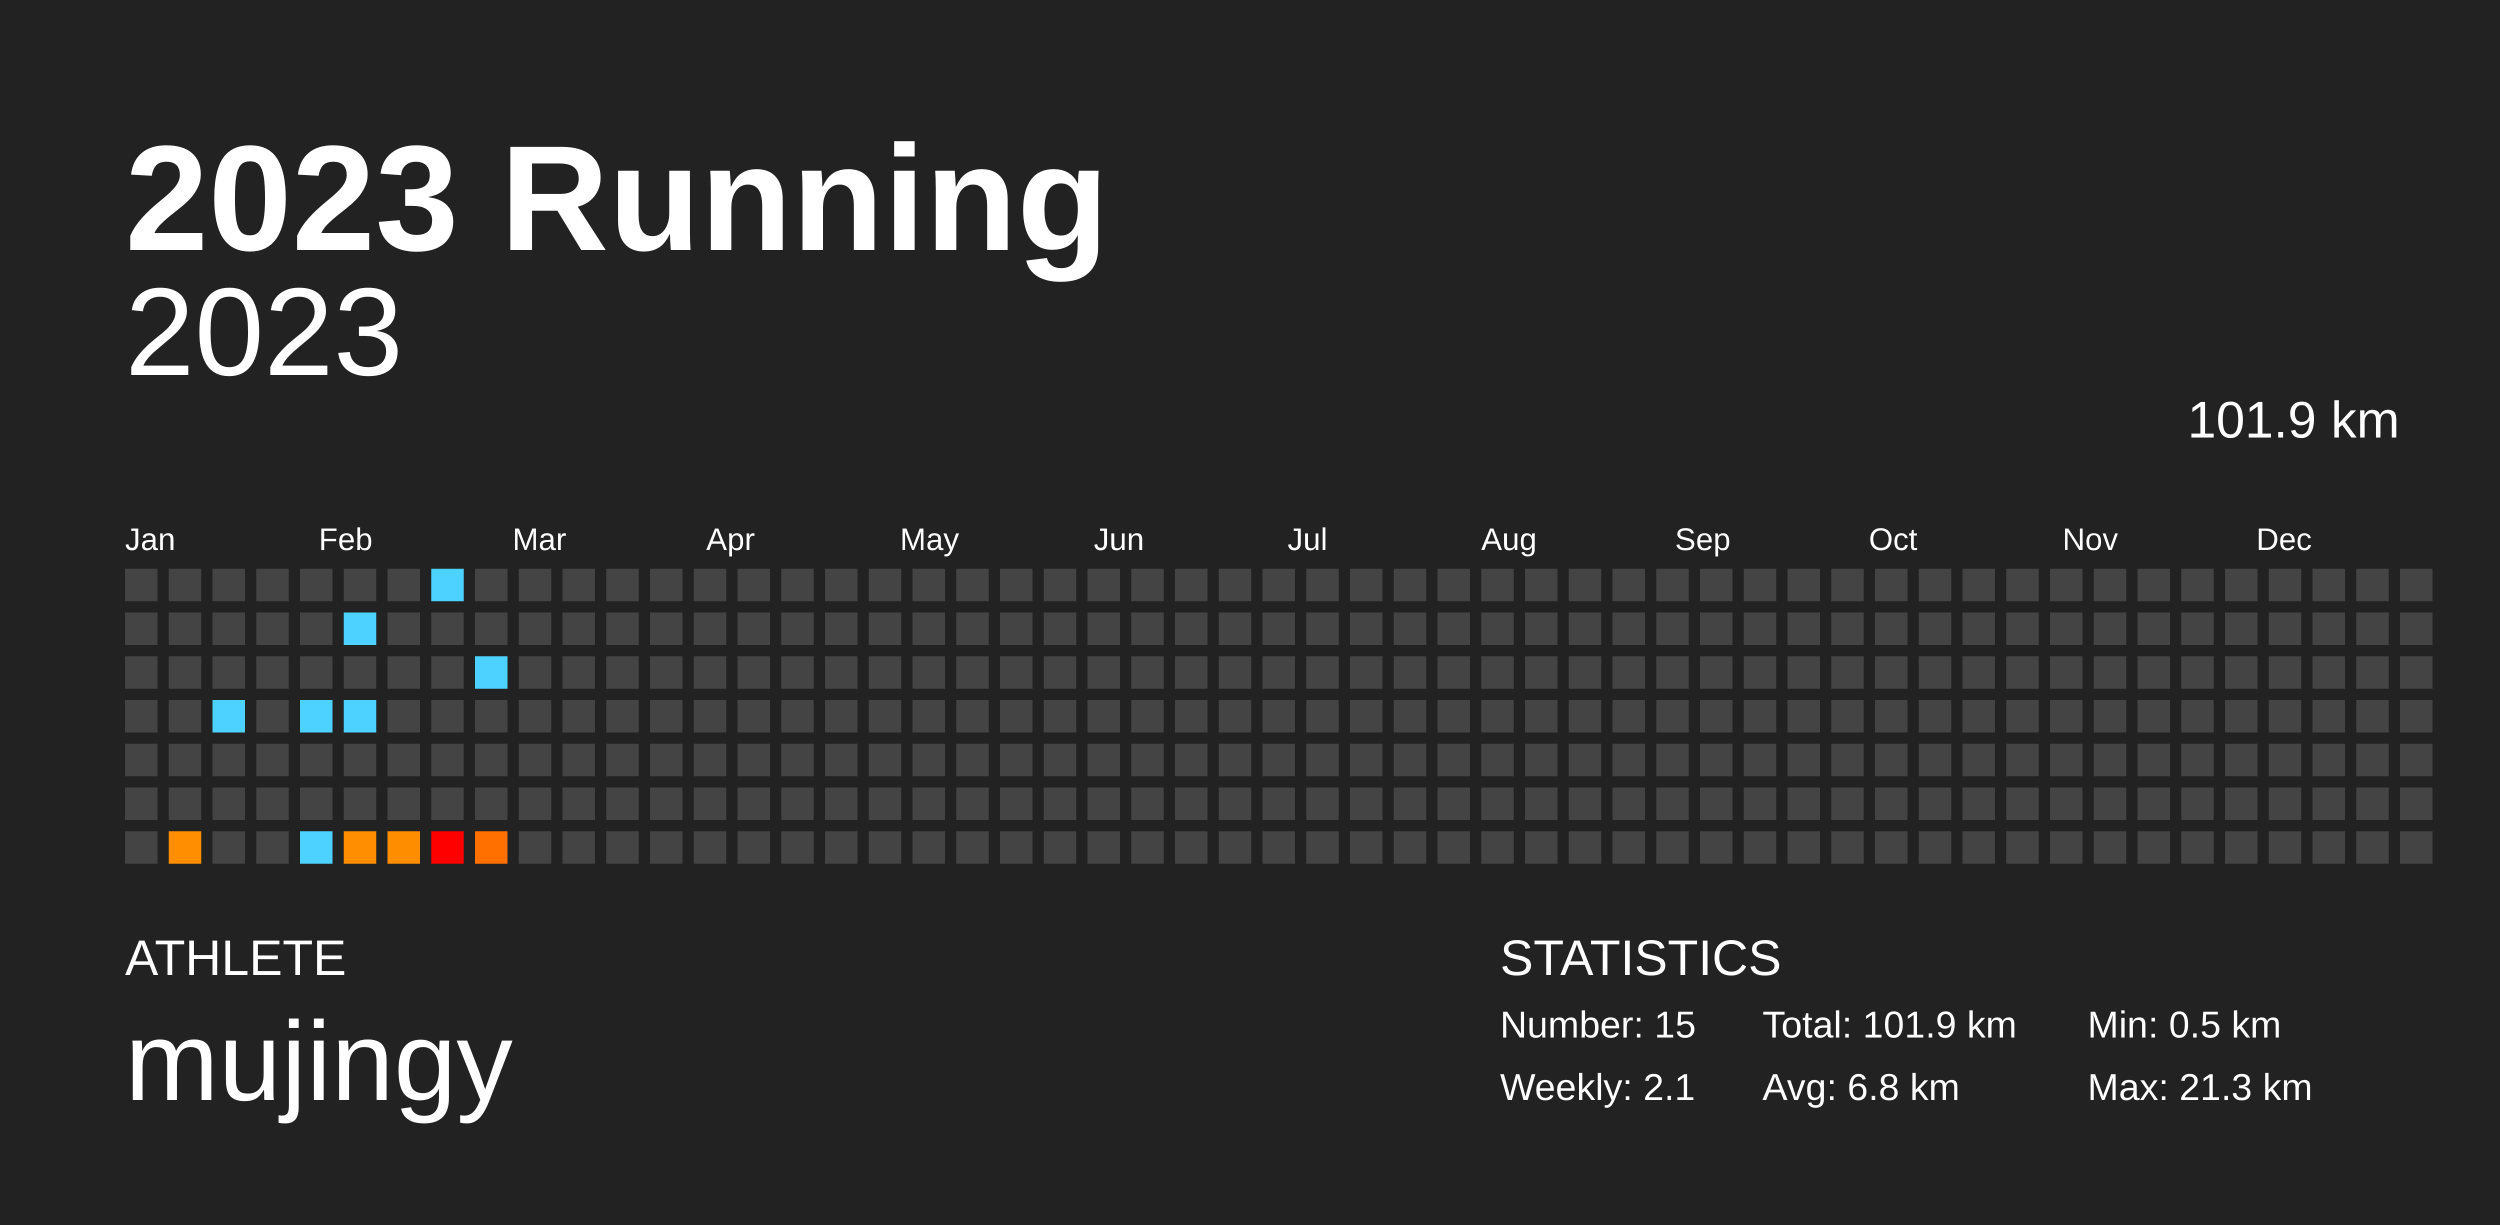
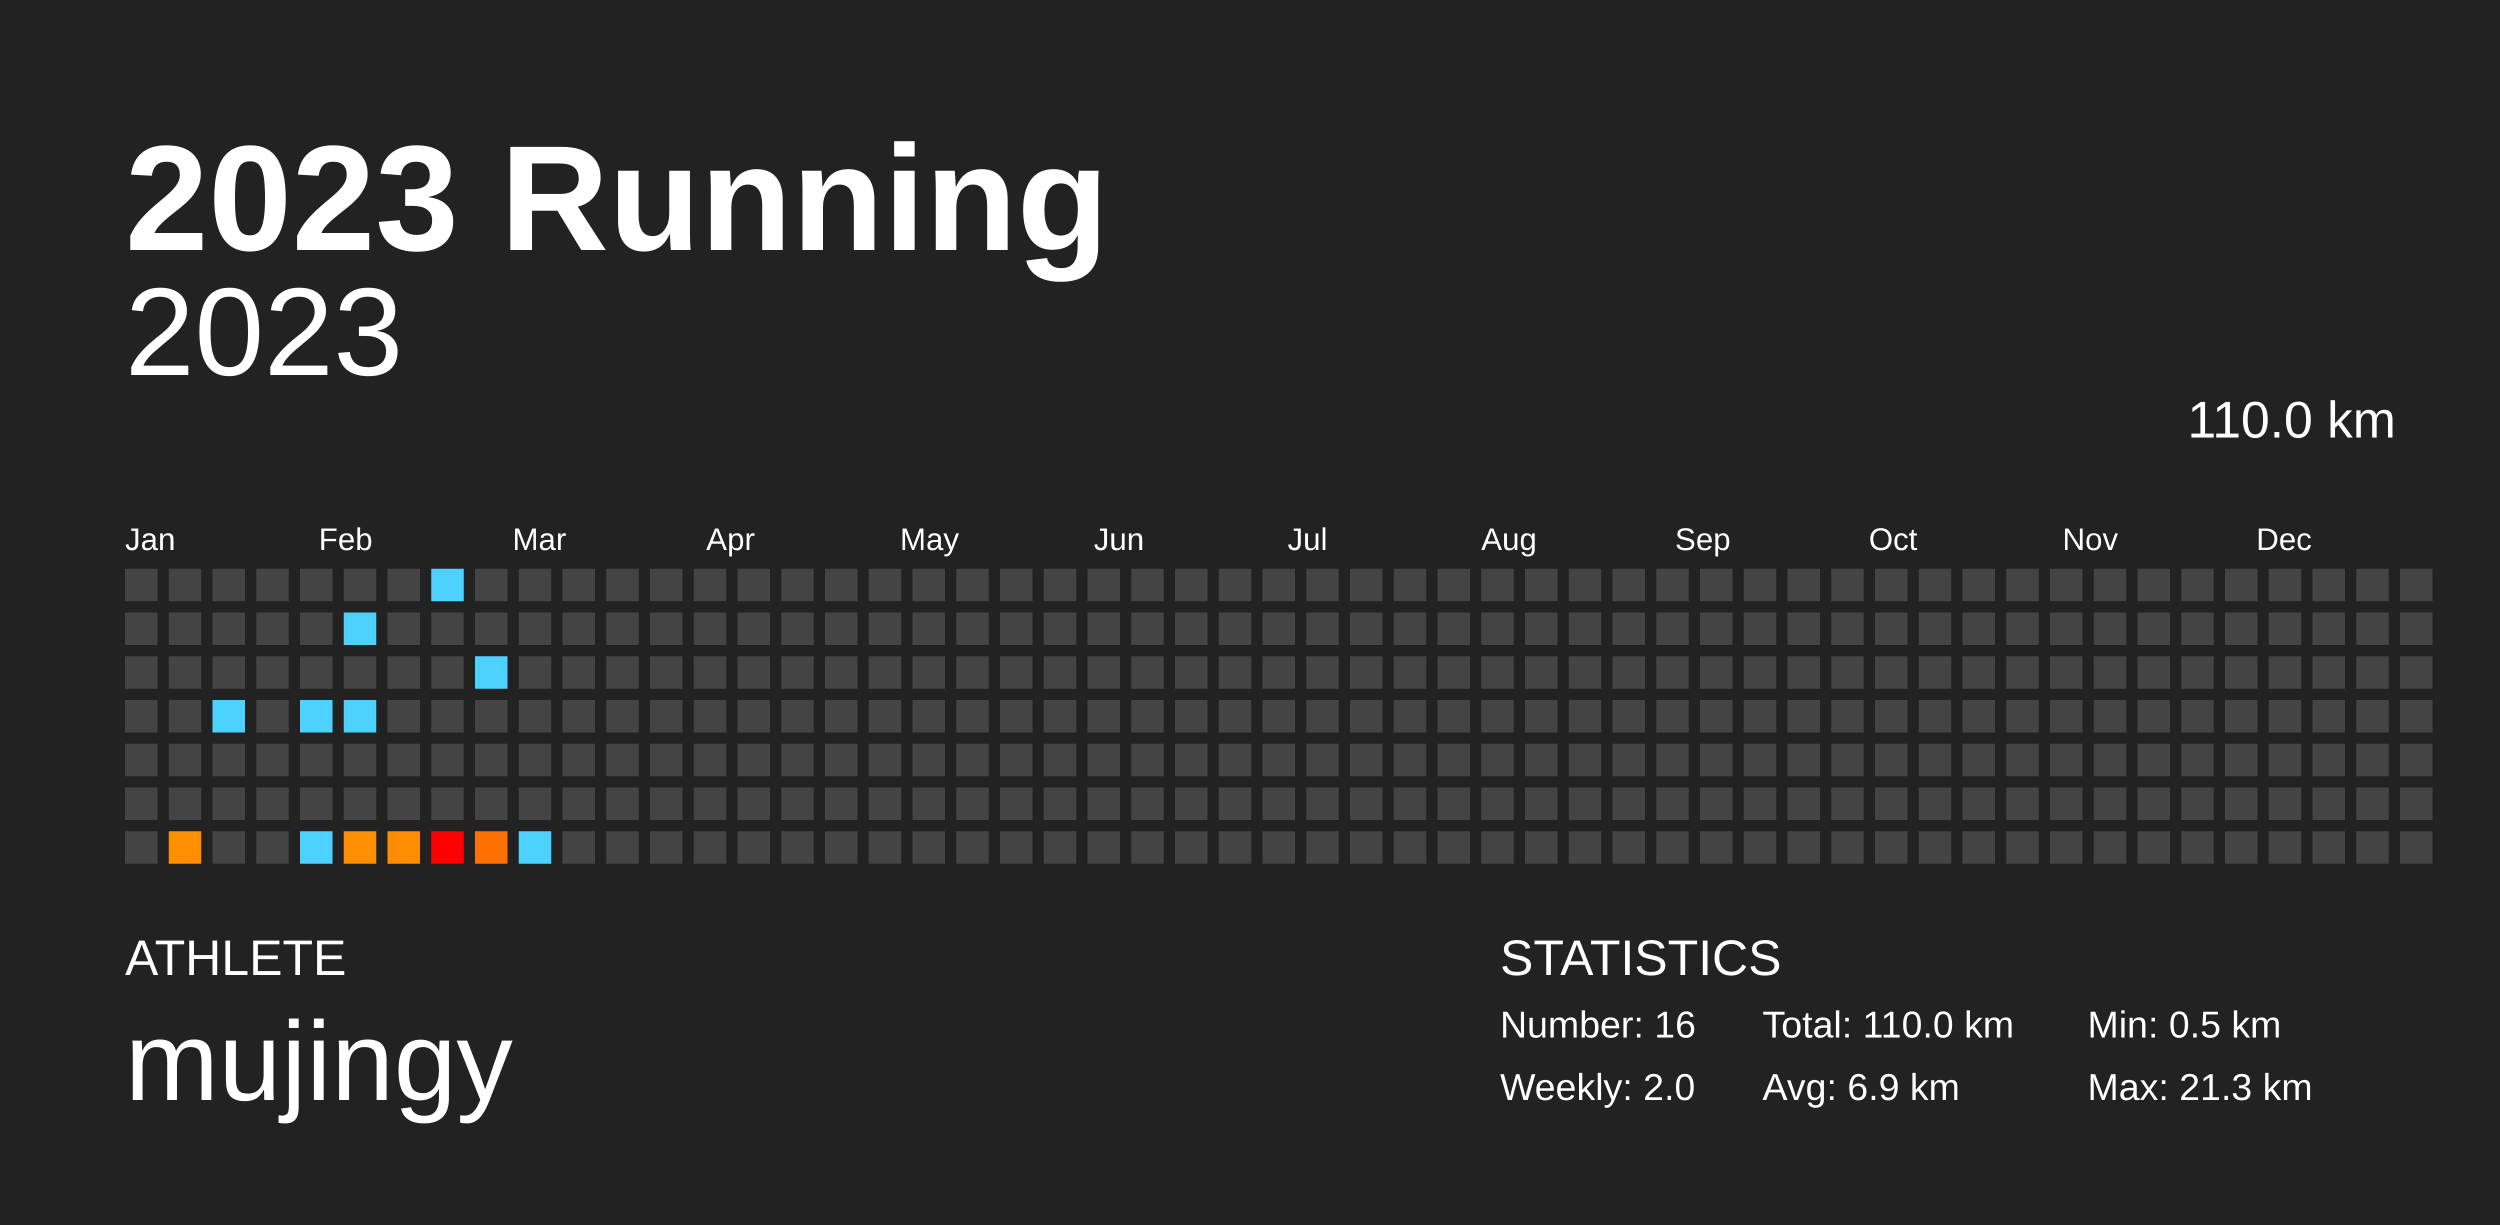
<svg xmlns="http://www.w3.org/2000/svg" baseProfile="full" height="98mm" version="1.1" viewBox="0,0,200,98" width="200mm">
  <defs />
  <rect fill="#222222" height="98" width="200" x="0" y="0" />
  <text fill="#FFFFFF" style="font-size:12px; font-family:Arial; font-weight:bold;" x="10" y="20">2023 Running</text>
  <text fill="#FFFFFF" style="font-size:4px; font-family:Arial" x="10" y="78">ATHLETE</text>
  <text fill="#FFFFFF" style="font-size:9px; font-family:Arial" x="10" y="88">mujingy</text>
  <text fill="#FFFFFF" style="font-size:4px; font-family:Arial" x="120" y="78">STATISTICS</text>
-   <text fill="#FFFFFF" style="font-size:3px; font-family:Arial" x="120" y="83">Number: 15</text>
-   <text fill="#FFFFFF" style="font-size:3px; font-family:Arial" x="120" y="88">Weekly: 2.1</text>
-   <text fill="#FFFFFF" style="font-size:3px; font-family:Arial" x="141" y="83">Total: 101.9 km</text>
-   <text fill="#FFFFFF" style="font-size:3px; font-family:Arial" x="141" y="88">Avg: 6.8 km</text>
+   <text fill="#FFFFFF" style="font-size:3px; font-family:Arial" x="120" y="83">Number: 16</text>
+   <text fill="#FFFFFF" style="font-size:3px; font-family:Arial" x="120" y="88">Weekly: 2.0</text>
+   <text fill="#FFFFFF" style="font-size:3px; font-family:Arial" x="141" y="83">Total: 110.0 km</text>
+   <text fill="#FFFFFF" style="font-size:3px; font-family:Arial" x="141" y="88">Avg: 6.9 km</text>
  <text fill="#FFFFFF" style="font-size:3px; font-family:Arial" x="167" y="83">Min: 0.5 km</text>
  <text fill="#FFFFFF" style="font-size:3px; font-family:Arial" x="167" y="88">Max: 21.3 km</text>
  <text alignment-baseline="hanging" fill="#FFFFFF" style="font-size:10.0px; font-family:Arial;" x="10" y="30">2023</text>
-   <text alignment-baseline="hanging" fill="#FFFFFF" style="font-size:4.125px; font-family:Arial;" x="175" y="35">101.9 km</text>
+   <text alignment-baseline="hanging" fill="#FFFFFF" style="font-size:4.125px; font-family:Arial;" x="175" y="35">110.0 km</text>
  <text fill="#FFFFFF" style="font-size:2.5px; font-family:Arial" x="10.0" y="44">Jan</text>
  <text fill="#FFFFFF" style="font-size:2.5px; font-family:Arial" x="25.5" y="44">Feb</text>
  <text fill="#FFFFFF" style="font-size:2.5px; font-family:Arial" x="41.0" y="44">Mar</text>
  <text fill="#FFFFFF" style="font-size:2.5px; font-family:Arial" x="56.5" y="44">Apr</text>
  <text fill="#FFFFFF" style="font-size:2.5px; font-family:Arial" x="72.0" y="44">May</text>
  <text fill="#FFFFFF" style="font-size:2.5px; font-family:Arial" x="87.5" y="44">Jun</text>
  <text fill="#FFFFFF" style="font-size:2.5px; font-family:Arial" x="103.0" y="44">Jul</text>
  <text fill="#FFFFFF" style="font-size:2.5px; font-family:Arial" x="118.5" y="44">Aug</text>
  <text fill="#FFFFFF" style="font-size:2.5px; font-family:Arial" x="134.0" y="44">Sep</text>
  <text fill="#FFFFFF" style="font-size:2.5px; font-family:Arial" x="149.5" y="44">Oct</text>
  <text fill="#FFFFFF" style="font-size:2.5px; font-family:Arial" x="165.0" y="44">Nov</text>
  <text fill="#FFFFFF" style="font-size:2.5px; font-family:Arial" x="180.5" y="44">Dec</text>
  <rect fill="#444444" height="2.6" width="2.6" x="10.0" y="45.5" />
  <rect fill="#444444" height="2.6" width="2.6" x="10.0" y="49.0" />
  <rect fill="#444444" height="2.6" width="2.6" x="10.0" y="52.5" />
  <rect fill="#444444" height="2.6" width="2.6" x="10.0" y="56.0" />
  <rect fill="#444444" height="2.6" width="2.6" x="10.0" y="59.5" />
  <rect fill="#444444" height="2.6" width="2.6" x="10.0" y="63.0" />
  <rect fill="#444444" height="2.6" width="2.6" x="10.0" y="66.5" />
  <rect fill="#444444" height="2.6" width="2.6" x="13.5" y="45.5" />
  <rect fill="#444444" height="2.6" width="2.6" x="13.5" y="49.0" />
  <rect fill="#444444" height="2.6" width="2.6" x="13.5" y="52.5" />
  <rect fill="#444444" height="2.6" width="2.6" x="13.5" y="56.0" />
  <rect fill="#444444" height="2.6" width="2.6" x="13.5" y="59.5" />
  <rect fill="#444444" height="2.6" width="2.6" x="13.5" y="63.0" />
  <rect fill="#ff8e00" height="2.6" width="2.6" x="13.5" y="66.5" />
  <rect fill="#444444" height="2.6" width="2.6" x="17.0" y="45.5" />
  <rect fill="#444444" height="2.6" width="2.6" x="17.0" y="49.0" />
  <rect fill="#444444" height="2.6" width="2.6" x="17.0" y="52.5" />
  <rect fill="#4dd2ff" height="2.6" width="2.6" x="17.0" y="56.0" />
  <rect fill="#444444" height="2.6" width="2.6" x="17.0" y="59.5" />
  <rect fill="#444444" height="2.6" width="2.6" x="17.0" y="63.0" />
  <rect fill="#444444" height="2.6" width="2.6" x="17.0" y="66.5" />
  <rect fill="#444444" height="2.6" width="2.6" x="20.5" y="45.5" />
  <rect fill="#444444" height="2.6" width="2.6" x="20.5" y="49.0" />
  <rect fill="#444444" height="2.6" width="2.6" x="20.5" y="52.5" />
  <rect fill="#444444" height="2.6" width="2.6" x="20.5" y="56.0" />
  <rect fill="#444444" height="2.6" width="2.6" x="20.5" y="59.5" />
  <rect fill="#444444" height="2.6" width="2.6" x="20.5" y="63.0" />
  <rect fill="#444444" height="2.6" width="2.6" x="20.5" y="66.5" />
  <rect fill="#444444" height="2.6" width="2.6" x="24.0" y="45.5" />
  <rect fill="#444444" height="2.6" width="2.6" x="24.0" y="49.0" />
  <rect fill="#444444" height="2.6" width="2.6" x="24.0" y="52.5" />
  <rect fill="#4dd2ff" height="2.6" width="2.6" x="24.0" y="56.0" />
  <rect fill="#444444" height="2.6" width="2.6" x="24.0" y="59.5" />
  <rect fill="#444444" height="2.6" width="2.6" x="24.0" y="63.0" />
  <rect fill="#4dd2ff" height="2.6" width="2.6" x="24.0" y="66.5" />
  <rect fill="#444444" height="2.6" width="2.6" x="27.5" y="45.5" />
  <rect fill="#4dd2ff" height="2.6" width="2.6" x="27.5" y="49.0" />
  <rect fill="#444444" height="2.6" width="2.6" x="27.5" y="52.5" />
  <rect fill="#4dd2ff" height="2.6" width="2.6" x="27.5" y="56.0" />
  <rect fill="#444444" height="2.6" width="2.6" x="27.5" y="59.5" />
  <rect fill="#444444" height="2.6" width="2.6" x="27.5" y="63.0" />
  <rect fill="#ff8e00" height="2.6" width="2.6" x="27.5" y="66.5" />
  <rect fill="#444444" height="2.6" width="2.6" x="31.0" y="45.5" />
  <rect fill="#444444" height="2.6" width="2.6" x="31.0" y="49.0" />
  <rect fill="#444444" height="2.6" width="2.6" x="31.0" y="52.5" />
  <rect fill="#444444" height="2.6" width="2.6" x="31.0" y="56.0" />
  <rect fill="#444444" height="2.6" width="2.6" x="31.0" y="59.5" />
  <rect fill="#444444" height="2.6" width="2.6" x="31.0" y="63.0" />
  <rect fill="#ff8d00" height="2.6" width="2.6" x="31.0" y="66.5" />
  <rect fill="#4dd2ff" height="2.6" width="2.6" x="34.5" y="45.5" />
  <rect fill="#444444" height="2.6" width="2.6" x="34.5" y="49.0" />
  <rect fill="#444444" height="2.6" width="2.6" x="34.5" y="52.5" />
  <rect fill="#444444" height="2.6" width="2.6" x="34.5" y="56.0" />
  <rect fill="#444444" height="2.6" width="2.6" x="34.5" y="59.5" />
  <rect fill="#444444" height="2.6" width="2.6" x="34.5" y="63.0" />
  <rect fill="red" height="2.6" width="2.6" x="34.5" y="66.5" />
  <rect fill="#444444" height="2.6" width="2.6" x="38.0" y="45.5" />
  <rect fill="#444444" height="2.6" width="2.6" x="38.0" y="49.0" />
  <rect fill="#4dd2ff" height="2.6" width="2.6" x="38.0" y="52.5" />
  <rect fill="#444444" height="2.6" width="2.6" x="38.0" y="56.0" />
  <rect fill="#444444" height="2.6" width="2.6" x="38.0" y="59.5" />
  <rect fill="#444444" height="2.6" width="2.6" x="38.0" y="63.0" />
  <rect fill="#ff7000" height="2.6" width="2.6" x="38.0" y="66.5" />
  <rect fill="#444444" height="2.6" width="2.6" x="41.5" y="45.5" />
  <rect fill="#444444" height="2.6" width="2.6" x="41.5" y="49.0" />
  <rect fill="#444444" height="2.6" width="2.6" x="41.5" y="52.5" />
  <rect fill="#444444" height="2.6" width="2.6" x="41.5" y="56.0" />
  <rect fill="#444444" height="2.6" width="2.6" x="41.5" y="59.5" />
  <rect fill="#444444" height="2.6" width="2.6" x="41.5" y="63.0" />
-   <rect fill="#444444" height="2.6" width="2.6" x="41.5" y="66.5" />
+   <rect fill="#4dd2ff" height="2.6" width="2.6" x="41.5" y="66.5" />
  <rect fill="#444444" height="2.6" width="2.6" x="45.0" y="45.5" />
  <rect fill="#444444" height="2.6" width="2.6" x="45.0" y="49.0" />
  <rect fill="#444444" height="2.6" width="2.6" x="45.0" y="52.5" />
  <rect fill="#444444" height="2.6" width="2.6" x="45.0" y="56.0" />
  <rect fill="#444444" height="2.6" width="2.6" x="45.0" y="59.5" />
  <rect fill="#444444" height="2.6" width="2.6" x="45.0" y="63.0" />
  <rect fill="#444444" height="2.6" width="2.6" x="45.0" y="66.5" />
  <rect fill="#444444" height="2.6" width="2.6" x="48.5" y="45.5" />
  <rect fill="#444444" height="2.6" width="2.6" x="48.5" y="49.0" />
  <rect fill="#444444" height="2.6" width="2.6" x="48.5" y="52.5" />
  <rect fill="#444444" height="2.6" width="2.6" x="48.5" y="56.0" />
  <rect fill="#444444" height="2.6" width="2.6" x="48.5" y="59.5" />
  <rect fill="#444444" height="2.6" width="2.6" x="48.5" y="63.0" />
  <rect fill="#444444" height="2.6" width="2.6" x="48.5" y="66.5" />
  <rect fill="#444444" height="2.6" width="2.6" x="52.0" y="45.5" />
  <rect fill="#444444" height="2.6" width="2.6" x="52.0" y="49.0" />
  <rect fill="#444444" height="2.6" width="2.6" x="52.0" y="52.5" />
  <rect fill="#444444" height="2.6" width="2.6" x="52.0" y="56.0" />
  <rect fill="#444444" height="2.6" width="2.6" x="52.0" y="59.5" />
  <rect fill="#444444" height="2.6" width="2.6" x="52.0" y="63.0" />
  <rect fill="#444444" height="2.6" width="2.6" x="52.0" y="66.5" />
  <rect fill="#444444" height="2.6" width="2.6" x="55.5" y="45.5" />
  <rect fill="#444444" height="2.6" width="2.6" x="55.5" y="49.0" />
  <rect fill="#444444" height="2.6" width="2.6" x="55.5" y="52.5" />
  <rect fill="#444444" height="2.6" width="2.6" x="55.5" y="56.0" />
  <rect fill="#444444" height="2.6" width="2.6" x="55.5" y="59.5" />
  <rect fill="#444444" height="2.6" width="2.6" x="55.5" y="63.0" />
  <rect fill="#444444" height="2.6" width="2.6" x="55.5" y="66.5" />
  <rect fill="#444444" height="2.6" width="2.6" x="59.0" y="45.5" />
  <rect fill="#444444" height="2.6" width="2.6" x="59.0" y="49.0" />
  <rect fill="#444444" height="2.6" width="2.6" x="59.0" y="52.5" />
  <rect fill="#444444" height="2.6" width="2.6" x="59.0" y="56.0" />
  <rect fill="#444444" height="2.6" width="2.6" x="59.0" y="59.5" />
  <rect fill="#444444" height="2.6" width="2.6" x="59.0" y="63.0" />
  <rect fill="#444444" height="2.6" width="2.6" x="59.0" y="66.5" />
  <rect fill="#444444" height="2.6" width="2.6" x="62.5" y="45.5" />
  <rect fill="#444444" height="2.6" width="2.6" x="62.5" y="49.0" />
  <rect fill="#444444" height="2.6" width="2.6" x="62.5" y="52.5" />
  <rect fill="#444444" height="2.6" width="2.6" x="62.5" y="56.0" />
  <rect fill="#444444" height="2.6" width="2.6" x="62.5" y="59.5" />
  <rect fill="#444444" height="2.6" width="2.6" x="62.5" y="63.0" />
  <rect fill="#444444" height="2.6" width="2.6" x="62.5" y="66.5" />
  <rect fill="#444444" height="2.6" width="2.6" x="66.0" y="45.5" />
  <rect fill="#444444" height="2.6" width="2.6" x="66.0" y="49.0" />
  <rect fill="#444444" height="2.6" width="2.6" x="66.0" y="52.5" />
  <rect fill="#444444" height="2.6" width="2.6" x="66.0" y="56.0" />
  <rect fill="#444444" height="2.6" width="2.6" x="66.0" y="59.5" />
  <rect fill="#444444" height="2.6" width="2.6" x="66.0" y="63.0" />
  <rect fill="#444444" height="2.6" width="2.6" x="66.0" y="66.5" />
  <rect fill="#444444" height="2.6" width="2.6" x="69.5" y="45.5" />
  <rect fill="#444444" height="2.6" width="2.6" x="69.5" y="49.0" />
  <rect fill="#444444" height="2.6" width="2.6" x="69.5" y="52.5" />
  <rect fill="#444444" height="2.6" width="2.6" x="69.5" y="56.0" />
  <rect fill="#444444" height="2.6" width="2.6" x="69.5" y="59.5" />
  <rect fill="#444444" height="2.6" width="2.6" x="69.5" y="63.0" />
  <rect fill="#444444" height="2.6" width="2.6" x="69.5" y="66.5" />
  <rect fill="#444444" height="2.6" width="2.6" x="73.0" y="45.5" />
  <rect fill="#444444" height="2.6" width="2.6" x="73.0" y="49.0" />
  <rect fill="#444444" height="2.6" width="2.6" x="73.0" y="52.5" />
  <rect fill="#444444" height="2.6" width="2.6" x="73.0" y="56.0" />
  <rect fill="#444444" height="2.6" width="2.6" x="73.0" y="59.5" />
  <rect fill="#444444" height="2.6" width="2.6" x="73.0" y="63.0" />
  <rect fill="#444444" height="2.6" width="2.6" x="73.0" y="66.5" />
  <rect fill="#444444" height="2.6" width="2.6" x="76.5" y="45.5" />
  <rect fill="#444444" height="2.6" width="2.6" x="76.5" y="49.0" />
  <rect fill="#444444" height="2.6" width="2.6" x="76.5" y="52.5" />
  <rect fill="#444444" height="2.6" width="2.6" x="76.5" y="56.0" />
  <rect fill="#444444" height="2.6" width="2.6" x="76.5" y="59.5" />
  <rect fill="#444444" height="2.6" width="2.6" x="76.5" y="63.0" />
  <rect fill="#444444" height="2.6" width="2.6" x="76.5" y="66.5" />
  <rect fill="#444444" height="2.6" width="2.6" x="80.0" y="45.5" />
  <rect fill="#444444" height="2.6" width="2.6" x="80.0" y="49.0" />
  <rect fill="#444444" height="2.6" width="2.6" x="80.0" y="52.5" />
  <rect fill="#444444" height="2.6" width="2.6" x="80.0" y="56.0" />
  <rect fill="#444444" height="2.6" width="2.6" x="80.0" y="59.5" />
  <rect fill="#444444" height="2.6" width="2.6" x="80.0" y="63.0" />
  <rect fill="#444444" height="2.6" width="2.6" x="80.0" y="66.5" />
  <rect fill="#444444" height="2.6" width="2.6" x="83.5" y="45.5" />
  <rect fill="#444444" height="2.6" width="2.6" x="83.5" y="49.0" />
  <rect fill="#444444" height="2.6" width="2.6" x="83.5" y="52.5" />
  <rect fill="#444444" height="2.6" width="2.6" x="83.5" y="56.0" />
  <rect fill="#444444" height="2.6" width="2.6" x="83.5" y="59.5" />
  <rect fill="#444444" height="2.6" width="2.6" x="83.5" y="63.0" />
  <rect fill="#444444" height="2.6" width="2.6" x="83.5" y="66.5" />
  <rect fill="#444444" height="2.6" width="2.6" x="87.0" y="45.5" />
  <rect fill="#444444" height="2.6" width="2.6" x="87.0" y="49.0" />
  <rect fill="#444444" height="2.6" width="2.6" x="87.0" y="52.5" />
  <rect fill="#444444" height="2.6" width="2.6" x="87.0" y="56.0" />
  <rect fill="#444444" height="2.6" width="2.6" x="87.0" y="59.5" />
  <rect fill="#444444" height="2.6" width="2.6" x="87.0" y="63.0" />
  <rect fill="#444444" height="2.6" width="2.6" x="87.0" y="66.5" />
  <rect fill="#444444" height="2.6" width="2.6" x="90.5" y="45.5" />
  <rect fill="#444444" height="2.6" width="2.6" x="90.5" y="49.0" />
  <rect fill="#444444" height="2.6" width="2.6" x="90.5" y="52.5" />
  <rect fill="#444444" height="2.6" width="2.6" x="90.5" y="56.0" />
  <rect fill="#444444" height="2.6" width="2.6" x="90.5" y="59.5" />
  <rect fill="#444444" height="2.6" width="2.6" x="90.5" y="63.0" />
  <rect fill="#444444" height="2.6" width="2.6" x="90.5" y="66.5" />
  <rect fill="#444444" height="2.6" width="2.6" x="94.0" y="45.5" />
  <rect fill="#444444" height="2.6" width="2.6" x="94.0" y="49.0" />
  <rect fill="#444444" height="2.6" width="2.6" x="94.0" y="52.5" />
  <rect fill="#444444" height="2.6" width="2.6" x="94.0" y="56.0" />
  <rect fill="#444444" height="2.6" width="2.6" x="94.0" y="59.5" />
  <rect fill="#444444" height="2.6" width="2.6" x="94.0" y="63.0" />
  <rect fill="#444444" height="2.6" width="2.6" x="94.0" y="66.5" />
  <rect fill="#444444" height="2.6" width="2.6" x="97.5" y="45.5" />
  <rect fill="#444444" height="2.6" width="2.6" x="97.5" y="49.0" />
  <rect fill="#444444" height="2.6" width="2.6" x="97.5" y="52.5" />
  <rect fill="#444444" height="2.6" width="2.6" x="97.5" y="56.0" />
  <rect fill="#444444" height="2.6" width="2.6" x="97.5" y="59.5" />
  <rect fill="#444444" height="2.6" width="2.6" x="97.5" y="63.0" />
  <rect fill="#444444" height="2.6" width="2.6" x="97.5" y="66.5" />
  <rect fill="#444444" height="2.6" width="2.6" x="101.0" y="45.5" />
  <rect fill="#444444" height="2.6" width="2.6" x="101.0" y="49.0" />
  <rect fill="#444444" height="2.6" width="2.6" x="101.0" y="52.5" />
  <rect fill="#444444" height="2.6" width="2.6" x="101.0" y="56.0" />
  <rect fill="#444444" height="2.6" width="2.6" x="101.0" y="59.5" />
  <rect fill="#444444" height="2.6" width="2.6" x="101.0" y="63.0" />
  <rect fill="#444444" height="2.6" width="2.6" x="101.0" y="66.5" />
  <rect fill="#444444" height="2.6" width="2.6" x="104.5" y="45.5" />
  <rect fill="#444444" height="2.6" width="2.6" x="104.5" y="49.0" />
  <rect fill="#444444" height="2.6" width="2.6" x="104.5" y="52.5" />
  <rect fill="#444444" height="2.6" width="2.6" x="104.5" y="56.0" />
  <rect fill="#444444" height="2.6" width="2.6" x="104.5" y="59.5" />
  <rect fill="#444444" height="2.6" width="2.6" x="104.5" y="63.0" />
  <rect fill="#444444" height="2.6" width="2.6" x="104.5" y="66.5" />
  <rect fill="#444444" height="2.6" width="2.6" x="108.0" y="45.5" />
  <rect fill="#444444" height="2.6" width="2.6" x="108.0" y="49.0" />
  <rect fill="#444444" height="2.6" width="2.6" x="108.0" y="52.5" />
  <rect fill="#444444" height="2.6" width="2.6" x="108.0" y="56.0" />
  <rect fill="#444444" height="2.6" width="2.6" x="108.0" y="59.5" />
  <rect fill="#444444" height="2.6" width="2.6" x="108.0" y="63.0" />
  <rect fill="#444444" height="2.6" width="2.6" x="108.0" y="66.5" />
  <rect fill="#444444" height="2.6" width="2.6" x="111.5" y="45.5" />
  <rect fill="#444444" height="2.6" width="2.6" x="111.5" y="49.0" />
  <rect fill="#444444" height="2.6" width="2.6" x="111.5" y="52.5" />
  <rect fill="#444444" height="2.6" width="2.6" x="111.5" y="56.0" />
  <rect fill="#444444" height="2.6" width="2.6" x="111.5" y="59.5" />
  <rect fill="#444444" height="2.6" width="2.6" x="111.5" y="63.0" />
  <rect fill="#444444" height="2.6" width="2.6" x="111.5" y="66.5" />
  <rect fill="#444444" height="2.6" width="2.6" x="115.0" y="45.5" />
  <rect fill="#444444" height="2.6" width="2.6" x="115.0" y="49.0" />
  <rect fill="#444444" height="2.6" width="2.6" x="115.0" y="52.5" />
  <rect fill="#444444" height="2.6" width="2.6" x="115.0" y="56.0" />
  <rect fill="#444444" height="2.6" width="2.6" x="115.0" y="59.5" />
  <rect fill="#444444" height="2.6" width="2.6" x="115.0" y="63.0" />
  <rect fill="#444444" height="2.6" width="2.6" x="115.0" y="66.5" />
  <rect fill="#444444" height="2.6" width="2.6" x="118.5" y="45.5" />
  <rect fill="#444444" height="2.6" width="2.6" x="118.5" y="49.0" />
  <rect fill="#444444" height="2.6" width="2.6" x="118.5" y="52.5" />
  <rect fill="#444444" height="2.6" width="2.6" x="118.5" y="56.0" />
  <rect fill="#444444" height="2.6" width="2.6" x="118.5" y="59.5" />
  <rect fill="#444444" height="2.6" width="2.6" x="118.5" y="63.0" />
  <rect fill="#444444" height="2.6" width="2.6" x="118.5" y="66.5" />
  <rect fill="#444444" height="2.6" width="2.6" x="122.0" y="45.5" />
  <rect fill="#444444" height="2.6" width="2.6" x="122.0" y="49.0" />
  <rect fill="#444444" height="2.6" width="2.6" x="122.0" y="52.5" />
  <rect fill="#444444" height="2.6" width="2.6" x="122.0" y="56.0" />
  <rect fill="#444444" height="2.6" width="2.6" x="122.0" y="59.5" />
  <rect fill="#444444" height="2.6" width="2.6" x="122.0" y="63.0" />
  <rect fill="#444444" height="2.6" width="2.6" x="122.0" y="66.5" />
  <rect fill="#444444" height="2.6" width="2.6" x="125.5" y="45.5" />
  <rect fill="#444444" height="2.6" width="2.6" x="125.5" y="49.0" />
  <rect fill="#444444" height="2.6" width="2.6" x="125.5" y="52.5" />
  <rect fill="#444444" height="2.6" width="2.6" x="125.5" y="56.0" />
  <rect fill="#444444" height="2.6" width="2.6" x="125.5" y="59.5" />
  <rect fill="#444444" height="2.6" width="2.6" x="125.5" y="63.0" />
  <rect fill="#444444" height="2.6" width="2.6" x="125.5" y="66.5" />
  <rect fill="#444444" height="2.6" width="2.6" x="129.0" y="45.5" />
  <rect fill="#444444" height="2.6" width="2.6" x="129.0" y="49.0" />
  <rect fill="#444444" height="2.6" width="2.6" x="129.0" y="52.5" />
  <rect fill="#444444" height="2.6" width="2.6" x="129.0" y="56.0" />
  <rect fill="#444444" height="2.6" width="2.6" x="129.0" y="59.5" />
  <rect fill="#444444" height="2.6" width="2.6" x="129.0" y="63.0" />
  <rect fill="#444444" height="2.6" width="2.6" x="129.0" y="66.5" />
  <rect fill="#444444" height="2.6" width="2.6" x="132.5" y="45.5" />
  <rect fill="#444444" height="2.6" width="2.6" x="132.5" y="49.0" />
  <rect fill="#444444" height="2.6" width="2.6" x="132.5" y="52.5" />
  <rect fill="#444444" height="2.6" width="2.6" x="132.5" y="56.0" />
  <rect fill="#444444" height="2.6" width="2.6" x="132.5" y="59.5" />
  <rect fill="#444444" height="2.6" width="2.6" x="132.5" y="63.0" />
  <rect fill="#444444" height="2.6" width="2.6" x="132.5" y="66.5" />
  <rect fill="#444444" height="2.6" width="2.6" x="136.0" y="45.5" />
  <rect fill="#444444" height="2.6" width="2.6" x="136.0" y="49.0" />
  <rect fill="#444444" height="2.6" width="2.6" x="136.0" y="52.5" />
  <rect fill="#444444" height="2.6" width="2.6" x="136.0" y="56.0" />
  <rect fill="#444444" height="2.6" width="2.6" x="136.0" y="59.5" />
  <rect fill="#444444" height="2.6" width="2.6" x="136.0" y="63.0" />
  <rect fill="#444444" height="2.6" width="2.6" x="136.0" y="66.5" />
  <rect fill="#444444" height="2.6" width="2.6" x="139.5" y="45.5" />
  <rect fill="#444444" height="2.6" width="2.6" x="139.5" y="49.0" />
  <rect fill="#444444" height="2.6" width="2.6" x="139.5" y="52.5" />
  <rect fill="#444444" height="2.6" width="2.6" x="139.5" y="56.0" />
  <rect fill="#444444" height="2.6" width="2.6" x="139.5" y="59.5" />
  <rect fill="#444444" height="2.6" width="2.6" x="139.5" y="63.0" />
  <rect fill="#444444" height="2.6" width="2.6" x="139.5" y="66.5" />
  <rect fill="#444444" height="2.6" width="2.6" x="143.0" y="45.5" />
  <rect fill="#444444" height="2.6" width="2.6" x="143.0" y="49.0" />
  <rect fill="#444444" height="2.6" width="2.6" x="143.0" y="52.5" />
  <rect fill="#444444" height="2.6" width="2.6" x="143.0" y="56.0" />
  <rect fill="#444444" height="2.6" width="2.6" x="143.0" y="59.5" />
  <rect fill="#444444" height="2.6" width="2.6" x="143.0" y="63.0" />
  <rect fill="#444444" height="2.6" width="2.6" x="143.0" y="66.5" />
  <rect fill="#444444" height="2.6" width="2.6" x="146.5" y="45.5" />
  <rect fill="#444444" height="2.6" width="2.6" x="146.5" y="49.0" />
  <rect fill="#444444" height="2.6" width="2.6" x="146.5" y="52.5" />
  <rect fill="#444444" height="2.6" width="2.6" x="146.5" y="56.0" />
  <rect fill="#444444" height="2.6" width="2.6" x="146.5" y="59.5" />
  <rect fill="#444444" height="2.6" width="2.6" x="146.5" y="63.0" />
  <rect fill="#444444" height="2.6" width="2.6" x="146.5" y="66.5" />
  <rect fill="#444444" height="2.6" width="2.6" x="150.0" y="45.5" />
  <rect fill="#444444" height="2.6" width="2.6" x="150.0" y="49.0" />
  <rect fill="#444444" height="2.6" width="2.6" x="150.0" y="52.5" />
  <rect fill="#444444" height="2.6" width="2.6" x="150.0" y="56.0" />
  <rect fill="#444444" height="2.6" width="2.6" x="150.0" y="59.5" />
  <rect fill="#444444" height="2.6" width="2.6" x="150.0" y="63.0" />
  <rect fill="#444444" height="2.6" width="2.6" x="150.0" y="66.5" />
  <rect fill="#444444" height="2.6" width="2.6" x="153.5" y="45.5" />
  <rect fill="#444444" height="2.6" width="2.6" x="153.5" y="49.0" />
  <rect fill="#444444" height="2.6" width="2.6" x="153.5" y="52.5" />
  <rect fill="#444444" height="2.6" width="2.6" x="153.5" y="56.0" />
  <rect fill="#444444" height="2.6" width="2.6" x="153.5" y="59.5" />
  <rect fill="#444444" height="2.6" width="2.6" x="153.5" y="63.0" />
  <rect fill="#444444" height="2.6" width="2.6" x="153.5" y="66.5" />
  <rect fill="#444444" height="2.6" width="2.6" x="157.0" y="45.5" />
  <rect fill="#444444" height="2.6" width="2.6" x="157.0" y="49.0" />
  <rect fill="#444444" height="2.6" width="2.6" x="157.0" y="52.5" />
  <rect fill="#444444" height="2.6" width="2.6" x="157.0" y="56.0" />
  <rect fill="#444444" height="2.6" width="2.6" x="157.0" y="59.5" />
  <rect fill="#444444" height="2.6" width="2.6" x="157.0" y="63.0" />
  <rect fill="#444444" height="2.6" width="2.6" x="157.0" y="66.5" />
  <rect fill="#444444" height="2.6" width="2.6" x="160.5" y="45.5" />
  <rect fill="#444444" height="2.6" width="2.6" x="160.5" y="49.0" />
  <rect fill="#444444" height="2.6" width="2.6" x="160.5" y="52.5" />
  <rect fill="#444444" height="2.6" width="2.6" x="160.5" y="56.0" />
  <rect fill="#444444" height="2.6" width="2.6" x="160.5" y="59.5" />
  <rect fill="#444444" height="2.6" width="2.6" x="160.5" y="63.0" />
  <rect fill="#444444" height="2.6" width="2.6" x="160.5" y="66.5" />
  <rect fill="#444444" height="2.6" width="2.6" x="164.0" y="45.5" />
  <rect fill="#444444" height="2.6" width="2.6" x="164.0" y="49.0" />
  <rect fill="#444444" height="2.6" width="2.6" x="164.0" y="52.5" />
  <rect fill="#444444" height="2.6" width="2.6" x="164.0" y="56.0" />
  <rect fill="#444444" height="2.6" width="2.6" x="164.0" y="59.5" />
  <rect fill="#444444" height="2.6" width="2.6" x="164.0" y="63.0" />
  <rect fill="#444444" height="2.6" width="2.6" x="164.0" y="66.5" />
  <rect fill="#444444" height="2.6" width="2.6" x="167.5" y="45.5" />
  <rect fill="#444444" height="2.6" width="2.6" x="167.5" y="49.0" />
  <rect fill="#444444" height="2.6" width="2.6" x="167.5" y="52.5" />
  <rect fill="#444444" height="2.6" width="2.6" x="167.5" y="56.0" />
  <rect fill="#444444" height="2.6" width="2.6" x="167.5" y="59.5" />
  <rect fill="#444444" height="2.6" width="2.6" x="167.5" y="63.0" />
  <rect fill="#444444" height="2.6" width="2.6" x="167.5" y="66.5" />
  <rect fill="#444444" height="2.6" width="2.6" x="171.0" y="45.5" />
  <rect fill="#444444" height="2.6" width="2.6" x="171.0" y="49.0" />
  <rect fill="#444444" height="2.6" width="2.6" x="171.0" y="52.5" />
  <rect fill="#444444" height="2.6" width="2.6" x="171.0" y="56.0" />
  <rect fill="#444444" height="2.6" width="2.6" x="171.0" y="59.5" />
  <rect fill="#444444" height="2.6" width="2.6" x="171.0" y="63.0" />
  <rect fill="#444444" height="2.6" width="2.6" x="171.0" y="66.5" />
  <rect fill="#444444" height="2.6" width="2.6" x="174.5" y="45.5" />
  <rect fill="#444444" height="2.6" width="2.6" x="174.5" y="49.0" />
  <rect fill="#444444" height="2.6" width="2.6" x="174.5" y="52.5" />
  <rect fill="#444444" height="2.6" width="2.6" x="174.5" y="56.0" />
  <rect fill="#444444" height="2.6" width="2.6" x="174.5" y="59.5" />
  <rect fill="#444444" height="2.6" width="2.6" x="174.5" y="63.0" />
  <rect fill="#444444" height="2.6" width="2.6" x="174.5" y="66.5" />
  <rect fill="#444444" height="2.6" width="2.6" x="178.0" y="45.5" />
  <rect fill="#444444" height="2.6" width="2.6" x="178.0" y="49.0" />
  <rect fill="#444444" height="2.6" width="2.6" x="178.0" y="52.5" />
  <rect fill="#444444" height="2.6" width="2.6" x="178.0" y="56.0" />
  <rect fill="#444444" height="2.6" width="2.6" x="178.0" y="59.5" />
  <rect fill="#444444" height="2.6" width="2.6" x="178.0" y="63.0" />
  <rect fill="#444444" height="2.6" width="2.6" x="178.0" y="66.5" />
  <rect fill="#444444" height="2.6" width="2.6" x="181.5" y="45.5" />
  <rect fill="#444444" height="2.6" width="2.6" x="181.5" y="49.0" />
  <rect fill="#444444" height="2.6" width="2.6" x="181.5" y="52.5" />
  <rect fill="#444444" height="2.6" width="2.6" x="181.5" y="56.0" />
  <rect fill="#444444" height="2.6" width="2.6" x="181.5" y="59.5" />
  <rect fill="#444444" height="2.6" width="2.6" x="181.5" y="63.0" />
  <rect fill="#444444" height="2.6" width="2.6" x="181.5" y="66.5" />
  <rect fill="#444444" height="2.6" width="2.6" x="185.0" y="45.5" />
  <rect fill="#444444" height="2.6" width="2.6" x="185.0" y="49.0" />
  <rect fill="#444444" height="2.6" width="2.6" x="185.0" y="52.5" />
  <rect fill="#444444" height="2.6" width="2.6" x="185.0" y="56.0" />
  <rect fill="#444444" height="2.6" width="2.6" x="185.0" y="59.5" />
  <rect fill="#444444" height="2.6" width="2.6" x="185.0" y="63.0" />
  <rect fill="#444444" height="2.6" width="2.6" x="185.0" y="66.5" />
  <rect fill="#444444" height="2.6" width="2.6" x="188.5" y="45.5" />
  <rect fill="#444444" height="2.6" width="2.6" x="188.5" y="49.0" />
  <rect fill="#444444" height="2.6" width="2.6" x="188.5" y="52.5" />
  <rect fill="#444444" height="2.6" width="2.6" x="188.5" y="56.0" />
  <rect fill="#444444" height="2.6" width="2.6" x="188.5" y="59.5" />
  <rect fill="#444444" height="2.6" width="2.6" x="188.5" y="63.0" />
  <rect fill="#444444" height="2.6" width="2.6" x="188.5" y="66.5" />
  <rect fill="#444444" height="2.6" width="2.6" x="192.0" y="45.5" />
  <rect fill="#444444" height="2.6" width="2.6" x="192.0" y="49.0" />
  <rect fill="#444444" height="2.6" width="2.6" x="192.0" y="52.5" />
  <rect fill="#444444" height="2.6" width="2.6" x="192.0" y="56.0" />
  <rect fill="#444444" height="2.6" width="2.6" x="192.0" y="59.5" />
  <rect fill="#444444" height="2.6" width="2.6" x="192.0" y="63.0" />
  <rect fill="#444444" height="2.6" width="2.6" x="192.0" y="66.5" />
</svg>
